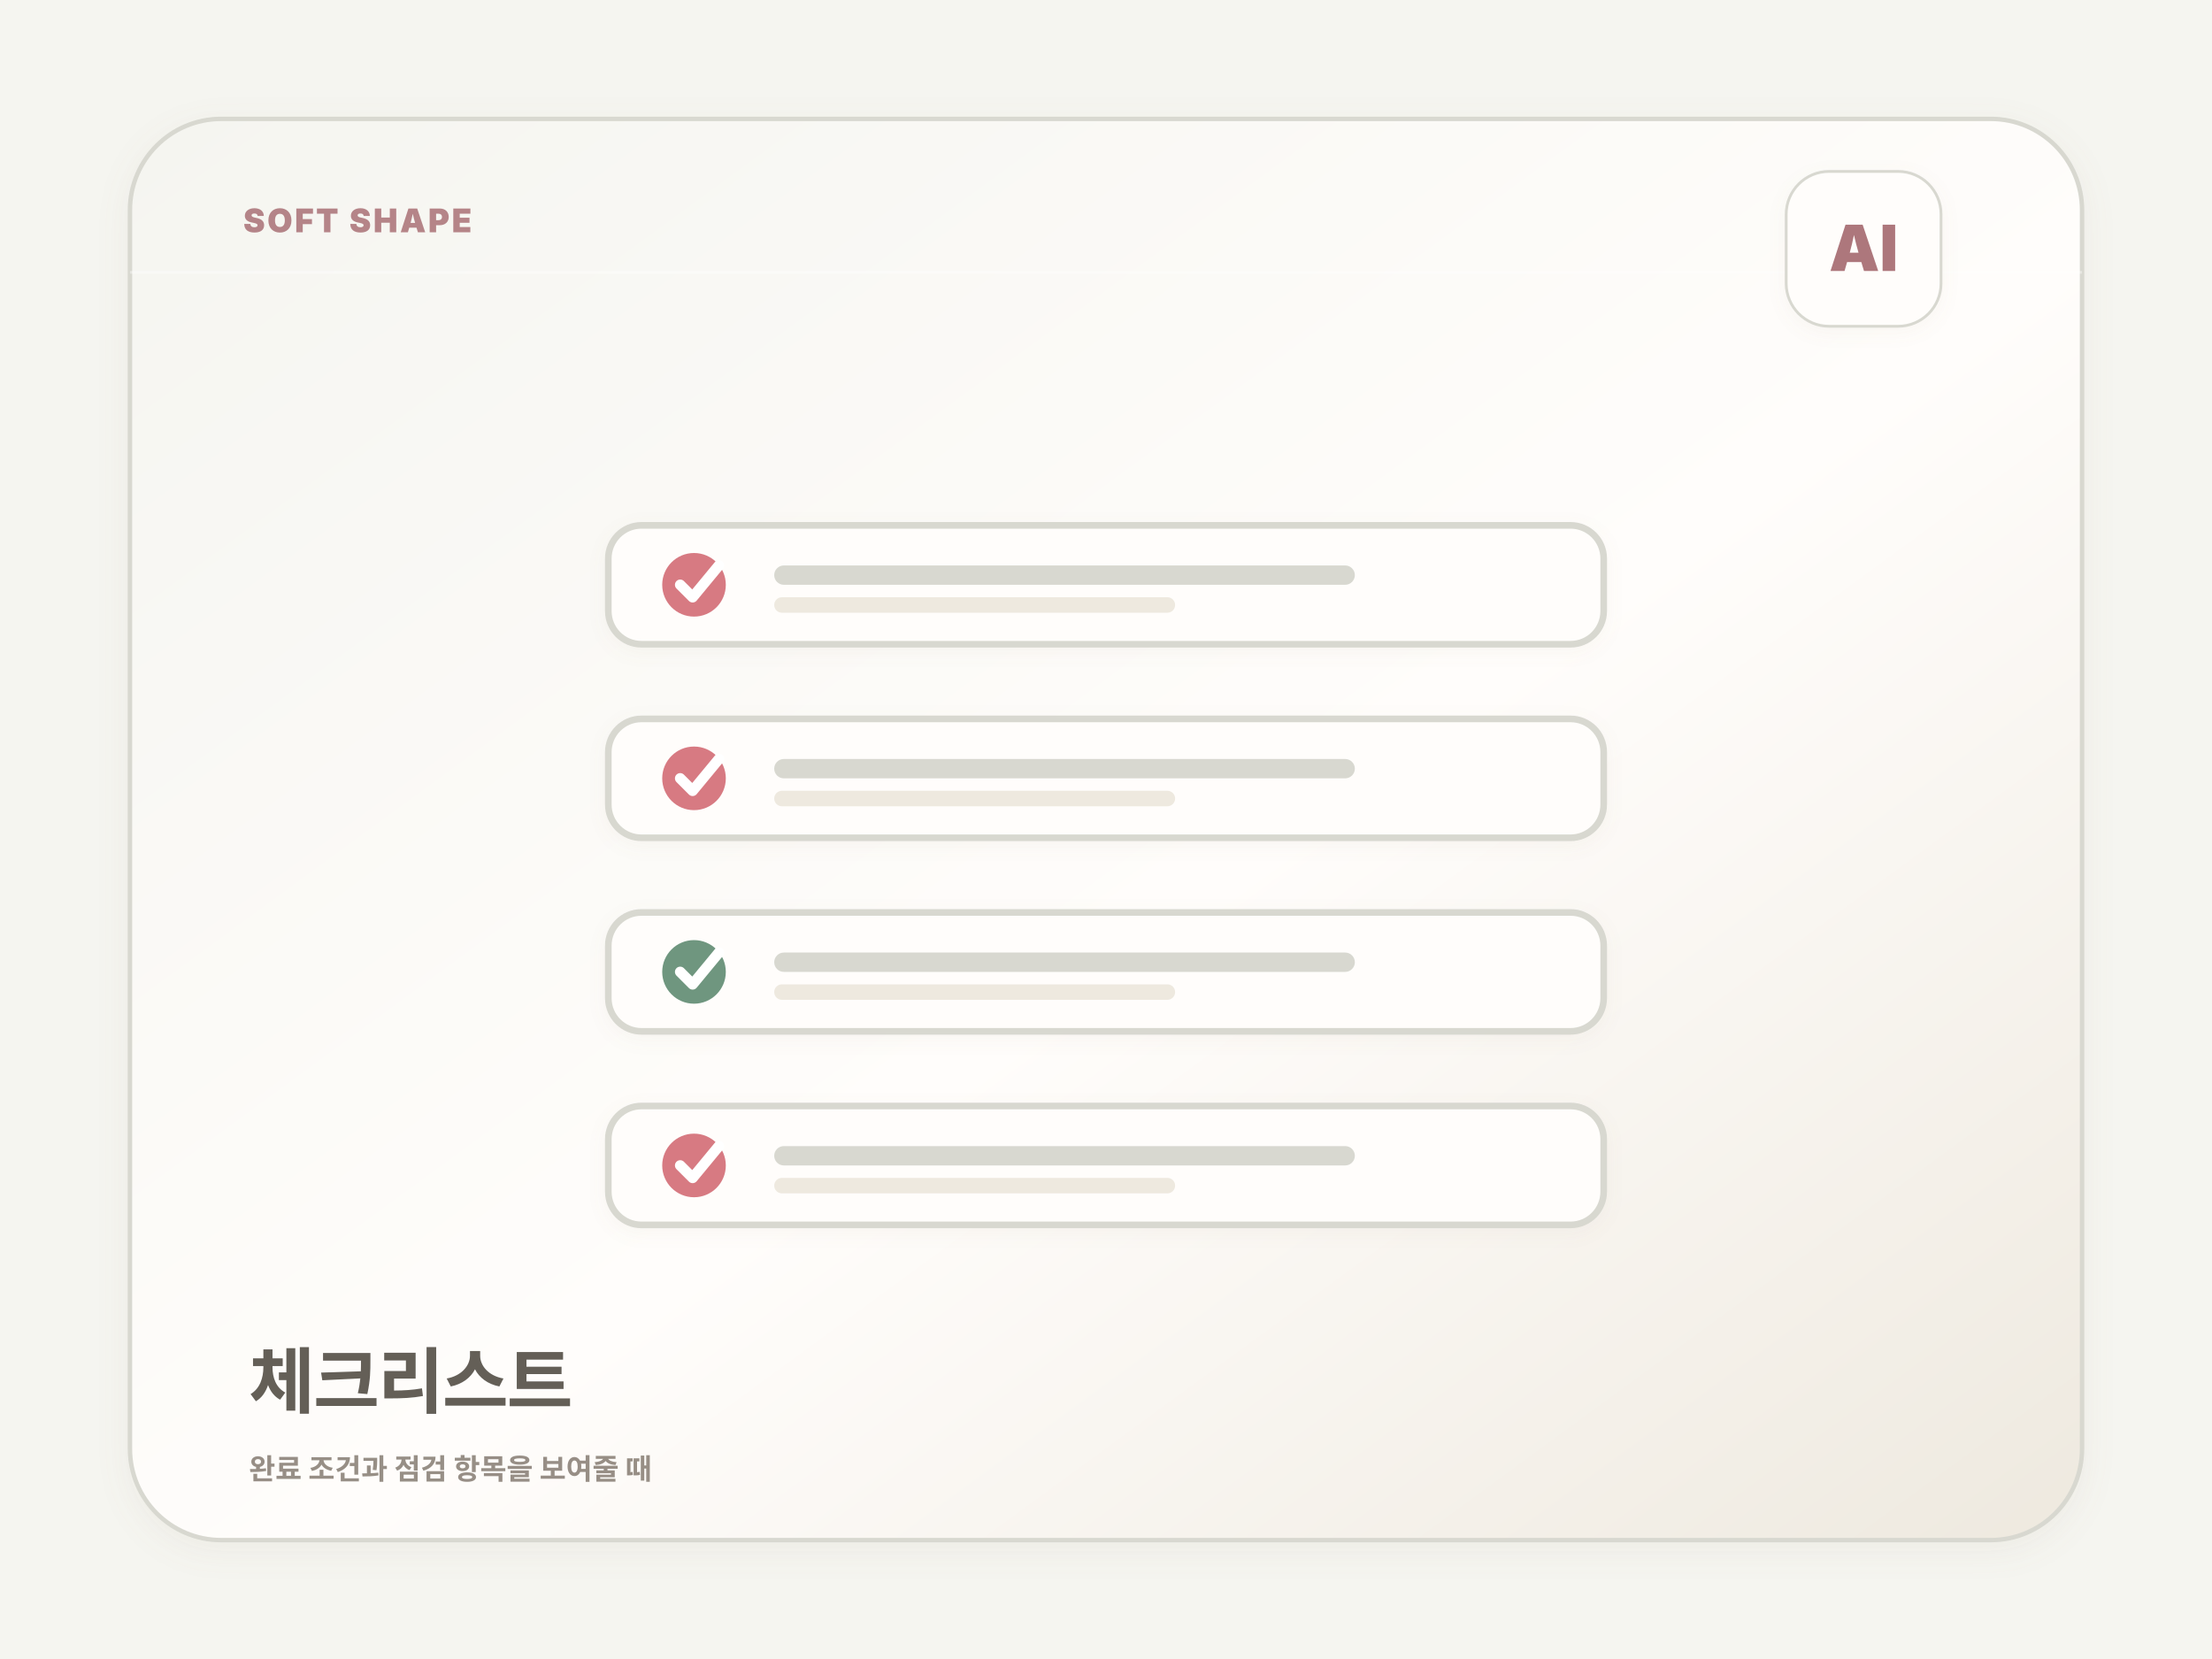
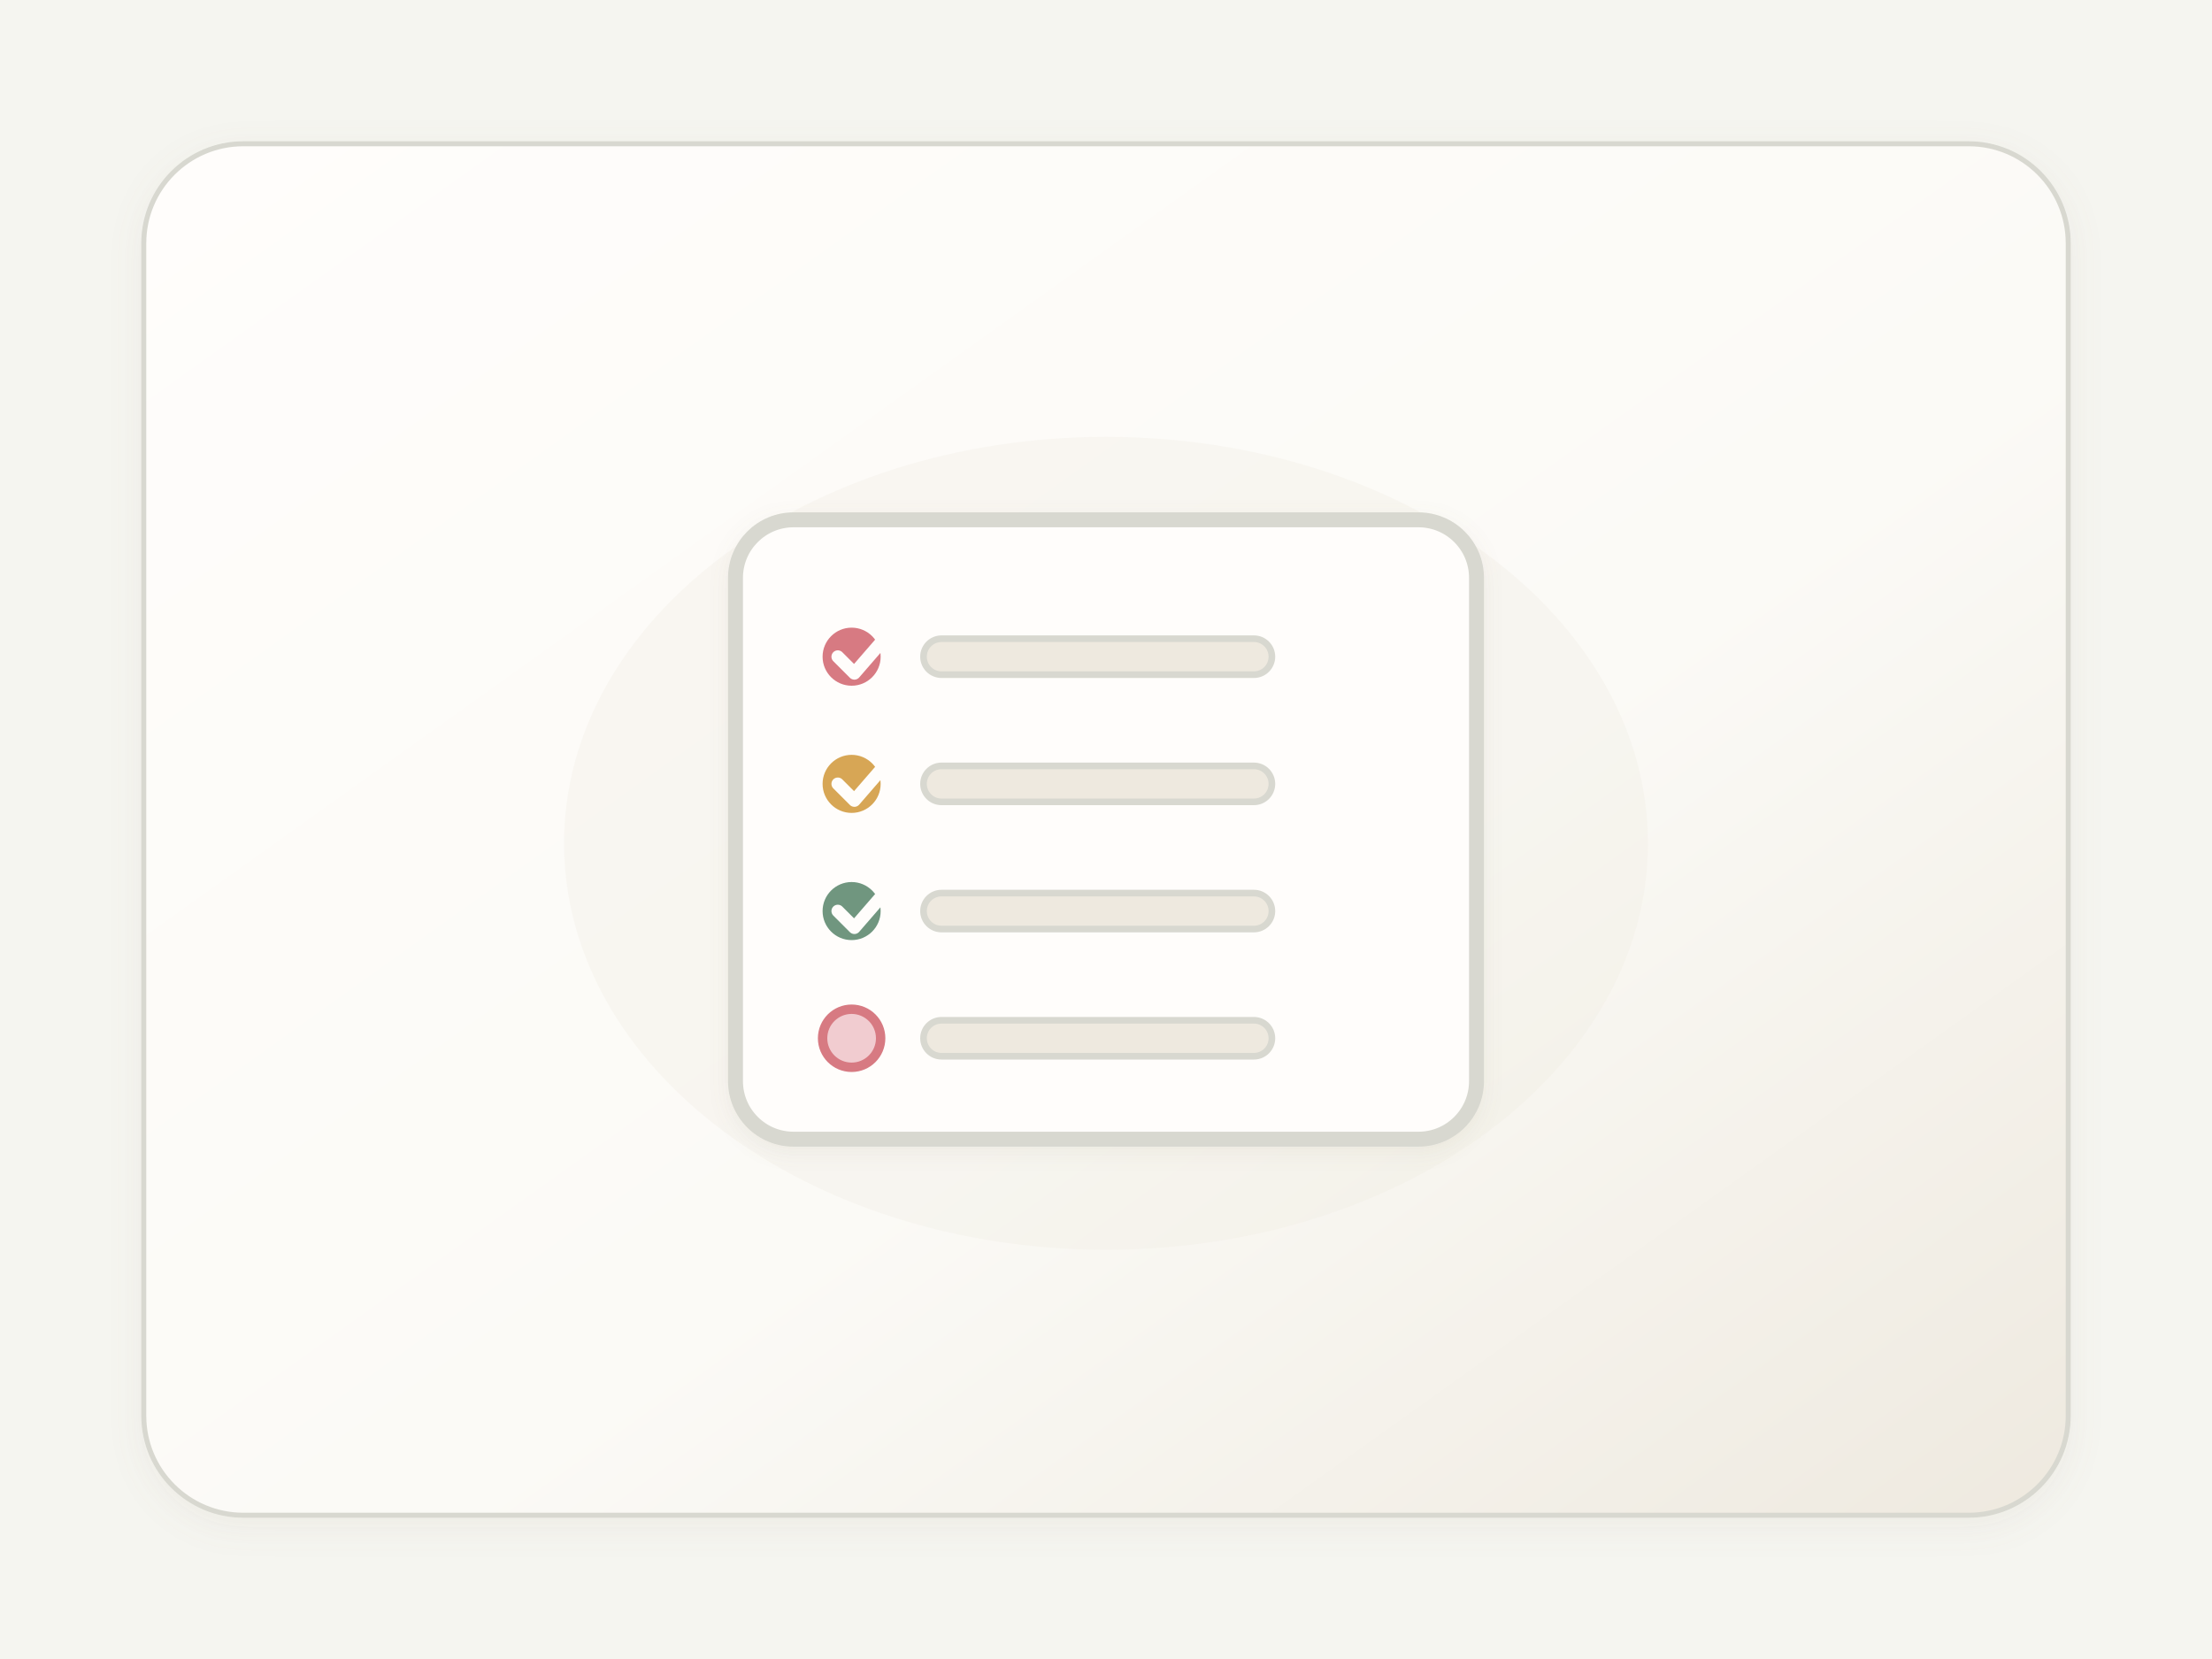
- <svg xmlns="http://www.w3.org/2000/svg" data-theme="final_20260604-soft-editorial" width="8000" height="6000" viewBox="0 0 8000 6000" role="img" aria-labelledby="title desc">
+ <svg xmlns="http://www.w3.org/2000/svg" data-theme="final_20260604-soft-editorial-v2" width="8000" height="6000" viewBox="0 0 8000 6000" role="img" aria-labelledby="title desc">
  <defs>
-     <linearGradient id="bg" x1="0" y1="0" x2="1" y2="1">
-       <stop offset="0" stop-color="#f5f5f0" />
-       <stop offset=".55" stop-color="#fffdfb" />
+     <linearGradient id="paper" x1="0" y1="0" x2="1" y2="1">
+       <stop offset="0" stop-color="#fffdfb" />
+       <stop offset=".58" stop-color="#fbfaf6" />
      <stop offset="1" stop-color="#eee9df" />
    </linearGradient>
-     <linearGradient id="orangeSoft" x1="0" y1="0" x2="1" y2="1">
-       <stop stop-color="#f2d4d7" />
+     <linearGradient id="rose" x1="0" y1="0" x2="1" y2="1">
+       <stop stop-color="#f1ccd0" />
      <stop offset="1" stop-color="#d77a82" />
    </linearGradient>
-     <linearGradient id="purpleSoft" x1="0" y1="0" x2="1" y2="1">
-       <stop stop-color="#f7e6e8" />
-       <stop offset="1" stop-color="#d77a82" />
-     </linearGradient>
-     <linearGradient id="mintSoft" x1="0" y1="0" x2="1" y2="1">
-       <stop stop-color="#f3f8f4" />
+     <linearGradient id="sage" x1="0" y1="0" x2="1" y2="1">
+       <stop stop-color="#dce9df" />
      <stop offset="1" stop-color="#6f967f" />
    </linearGradient>
-     <filter id="shadow" x="-20%" y="-20%" width="140%" height="150%">
-       <feDropShadow dx="0" dy="32" stdDeviation="54" flood-color="#a0917e" flood-opacity=".10" />
+     <linearGradient id="gold" x1="0" y1="0" x2="1" y2="1">
+       <stop stop-color="#f3e4c2" />
+       <stop offset="1" stop-color="#d7a655" />
+     </linearGradient>
+     <filter id="cardShadow" x="-20%" y="-20%" width="140%" height="150%">
+       <feDropShadow dx="0" dy="34" stdDeviation="58" flood-color="#a0917e" flood-opacity=".10" />
    </filter>
-     <filter id="soft" x="-20%" y="-20%" width="140%" height="140%">
-       <feDropShadow dx="0" dy="18" stdDeviation="30" flood-color="#a0917e" flood-opacity=".07" />
+     <filter id="softShadow" x="-25%" y="-25%" width="150%" height="150%">
+       <feDropShadow dx="0" dy="22" stdDeviation="34" flood-color="#a0917e" flood-opacity=".11" />
    </filter>
-     <style>.k{font:850 118px -apple-system,BlinkMacSystemFont,'Pretendard','Segoe UI',sans-serif;fill:#9b5960;letter-spacing:8px;opacity:.72}.t{font:850 260px -apple-system,BlinkMacSystemFont,'Pretendard','Apple SD Gothic Neo','Segoe UI',sans-serif;fill:#4b463e;letter-spacing:-6px;opacity:.86}.s{font:600 104px -apple-system,BlinkMacSystemFont,'Pretendard','Segoe UI',sans-serif;fill:#7a7065;opacity:.78}</style>
+     <style>
+     .stroke{fill:none;stroke:#6a6258;stroke-width:84;stroke-linecap:round;stroke-linejoin:round;opacity:.48}
+     .thin{fill:none;stroke:#6a6258;stroke-width:52;stroke-linecap:round;stroke-linejoin:round;opacity:.32}
+     .rose{fill:#d77a82}.rose-soft{fill:#f1ccd0}.sage{fill:#6f967f}.sage-soft{fill:#dce9df}.gold{fill:#d7a655}.gold-soft{fill:#f3e4c2}
+     .paper{fill:#fffdfb}.line{stroke:#d8d8d0}.motif{filter:url(#softShadow)}
+   </style>
  </defs>
  <rect width="8000" height="6000" fill="#f5f5f0" />
-   <rect x="470" y="430" width="7060" height="5140" rx="330" fill="url(#bg)" stroke="#d8d8d0" stroke-width="16" filter="url(#shadow)" />
-   <rect x="470" y="980" width="7060" height="10" fill="#fff" opacity=".36" />
-   <text x="880" y="840" class="k">SOFT SHAPE</text>
-   <rect x="6460" y="620" width="560" height="560" rx="155" fill="#fffdfb" stroke="#d8d8d0" stroke-width="10" filter="url(#soft)" />
-   <text x="6740" y="980" text-anchor="middle" font-family="-apple-system,BlinkMacSystemFont,'Pretendard','Apple SD Gothic Neo','Segoe UI',sans-serif" font-size="230" font-weight="850" fill="#9b5960" opacity=".82">AI</text>
-   <g>
-     <rect x="2200" y="1900" width="3600" height="430" rx="120" fill="#fffdfb" stroke="#d8d8d0" stroke-width="24" filter="url(#soft)" />
-     <circle cx="2510" cy="2115" r="115" fill="#d77a82" />
-     <path d="M2460 2115l45 45 95-115" stroke="#fff" stroke-width="38" fill="none" stroke-linecap="round" stroke-linejoin="round" />
-     <rect x="2800" y="2045" width="2100" height="70" rx="35" fill="#d8d8d0" />
-     <rect x="2800" y="2160" width="1450" height="56" rx="28" fill="#eee9df" />
-     <rect x="2200" y="2600" width="3600" height="430" rx="120" fill="#fffdfb" stroke="#d8d8d0" stroke-width="24" filter="url(#soft)" />
-     <circle cx="2510" cy="2815" r="115" fill="#d77a82" />
-     <path d="M2460 2815l45 45 95-115" stroke="#fff" stroke-width="38" fill="none" stroke-linecap="round" stroke-linejoin="round" />
-     <rect x="2800" y="2745" width="2100" height="70" rx="35" fill="#d8d8d0" />
-     <rect x="2800" y="2860" width="1450" height="56" rx="28" fill="#eee9df" />
-     <rect x="2200" y="3300" width="3600" height="430" rx="120" fill="#fffdfb" stroke="#d8d8d0" stroke-width="24" filter="url(#soft)" />
-     <circle cx="2510" cy="3515" r="115" fill="#6f967f" />
-     <path d="M2460 3515l45 45 95-115" stroke="#fff" stroke-width="38" fill="none" stroke-linecap="round" stroke-linejoin="round" />
-     <rect x="2800" y="3445" width="2100" height="70" rx="35" fill="#d8d8d0" />
-     <rect x="2800" y="3560" width="1450" height="56" rx="28" fill="#eee9df" />
-     <rect x="2200" y="4000" width="3600" height="430" rx="120" fill="#fffdfb" stroke="#d8d8d0" stroke-width="24" filter="url(#soft)" />
-     <circle cx="2510" cy="4215" r="115" fill="#d77a82" />
-     <path d="M2460 4215l45 45 95-115" stroke="#fff" stroke-width="38" fill="none" stroke-linecap="round" stroke-linejoin="round" />
-     <rect x="2800" y="4145" width="2100" height="70" rx="35" fill="#d8d8d0" />
-     <rect x="2800" y="4260" width="1450" height="56" rx="28" fill="#eee9df" />
+   <rect x="520" y="520" width="6960" height="4960" rx="360" fill="url(#paper)" stroke="#d8d8d0" stroke-width="18" filter="url(#cardShadow)" />
+   <ellipse cx="4000" cy="3050" rx="1960" ry="1470" fill="#eee9df" opacity=".28" />
+   <g class="motif" transform="translate(4000 3000)">
+     <rect x="-1340" y="-1120" width="2680" height="2240" rx="210" fill="#fffdfb" stroke="#d8d8d0" stroke-width="54" />
+     <rect x="-660" y="-690" width="1260" height="130" rx="65" fill="#eee9df" stroke="#d8d8d0" stroke-width="24" />
+     <rect x="-660" y="-230" width="1260" height="130" rx="65" fill="#eee9df" stroke="#d8d8d0" stroke-width="24" />
+     <rect x="-660" y="230" width="1260" height="130" rx="65" fill="#eee9df" stroke="#d8d8d0" stroke-width="24" />
+     <rect x="-660" y="690" width="1260" height="130" rx="65" fill="#eee9df" stroke="#d8d8d0" stroke-width="24" />
+     <circle cx="-920" cy="-625" r="105" fill="#d77a82" />
+     <path d="M-970 -625l60 60 130-150" stroke="#fffdfb" stroke-width="46" fill="none" stroke-linecap="round" stroke-linejoin="round" />
+     <circle cx="-920" cy="-165" r="105" fill="#d7a655" />
+     <path d="M-970 -165l60 60 130-150" stroke="#fffdfb" stroke-width="46" fill="none" stroke-linecap="round" stroke-linejoin="round" />
+     <circle cx="-920" cy="295" r="105" fill="#6f967f" />
+     <path d="M-970 295l60 60 130-150" stroke="#fffdfb" stroke-width="46" fill="none" stroke-linecap="round" stroke-linejoin="round" />
+     <circle cx="-920" cy="755" r="105" fill="#f1ccd0" stroke="#d77a82" stroke-width="34" />
  </g>
-   <text x="900" y="5090" class="t">체크리스트</text>
-   <text x="900" y="5350" class="s">완료 조건과 점검 항목을 보여줄 때</text>
</svg>
